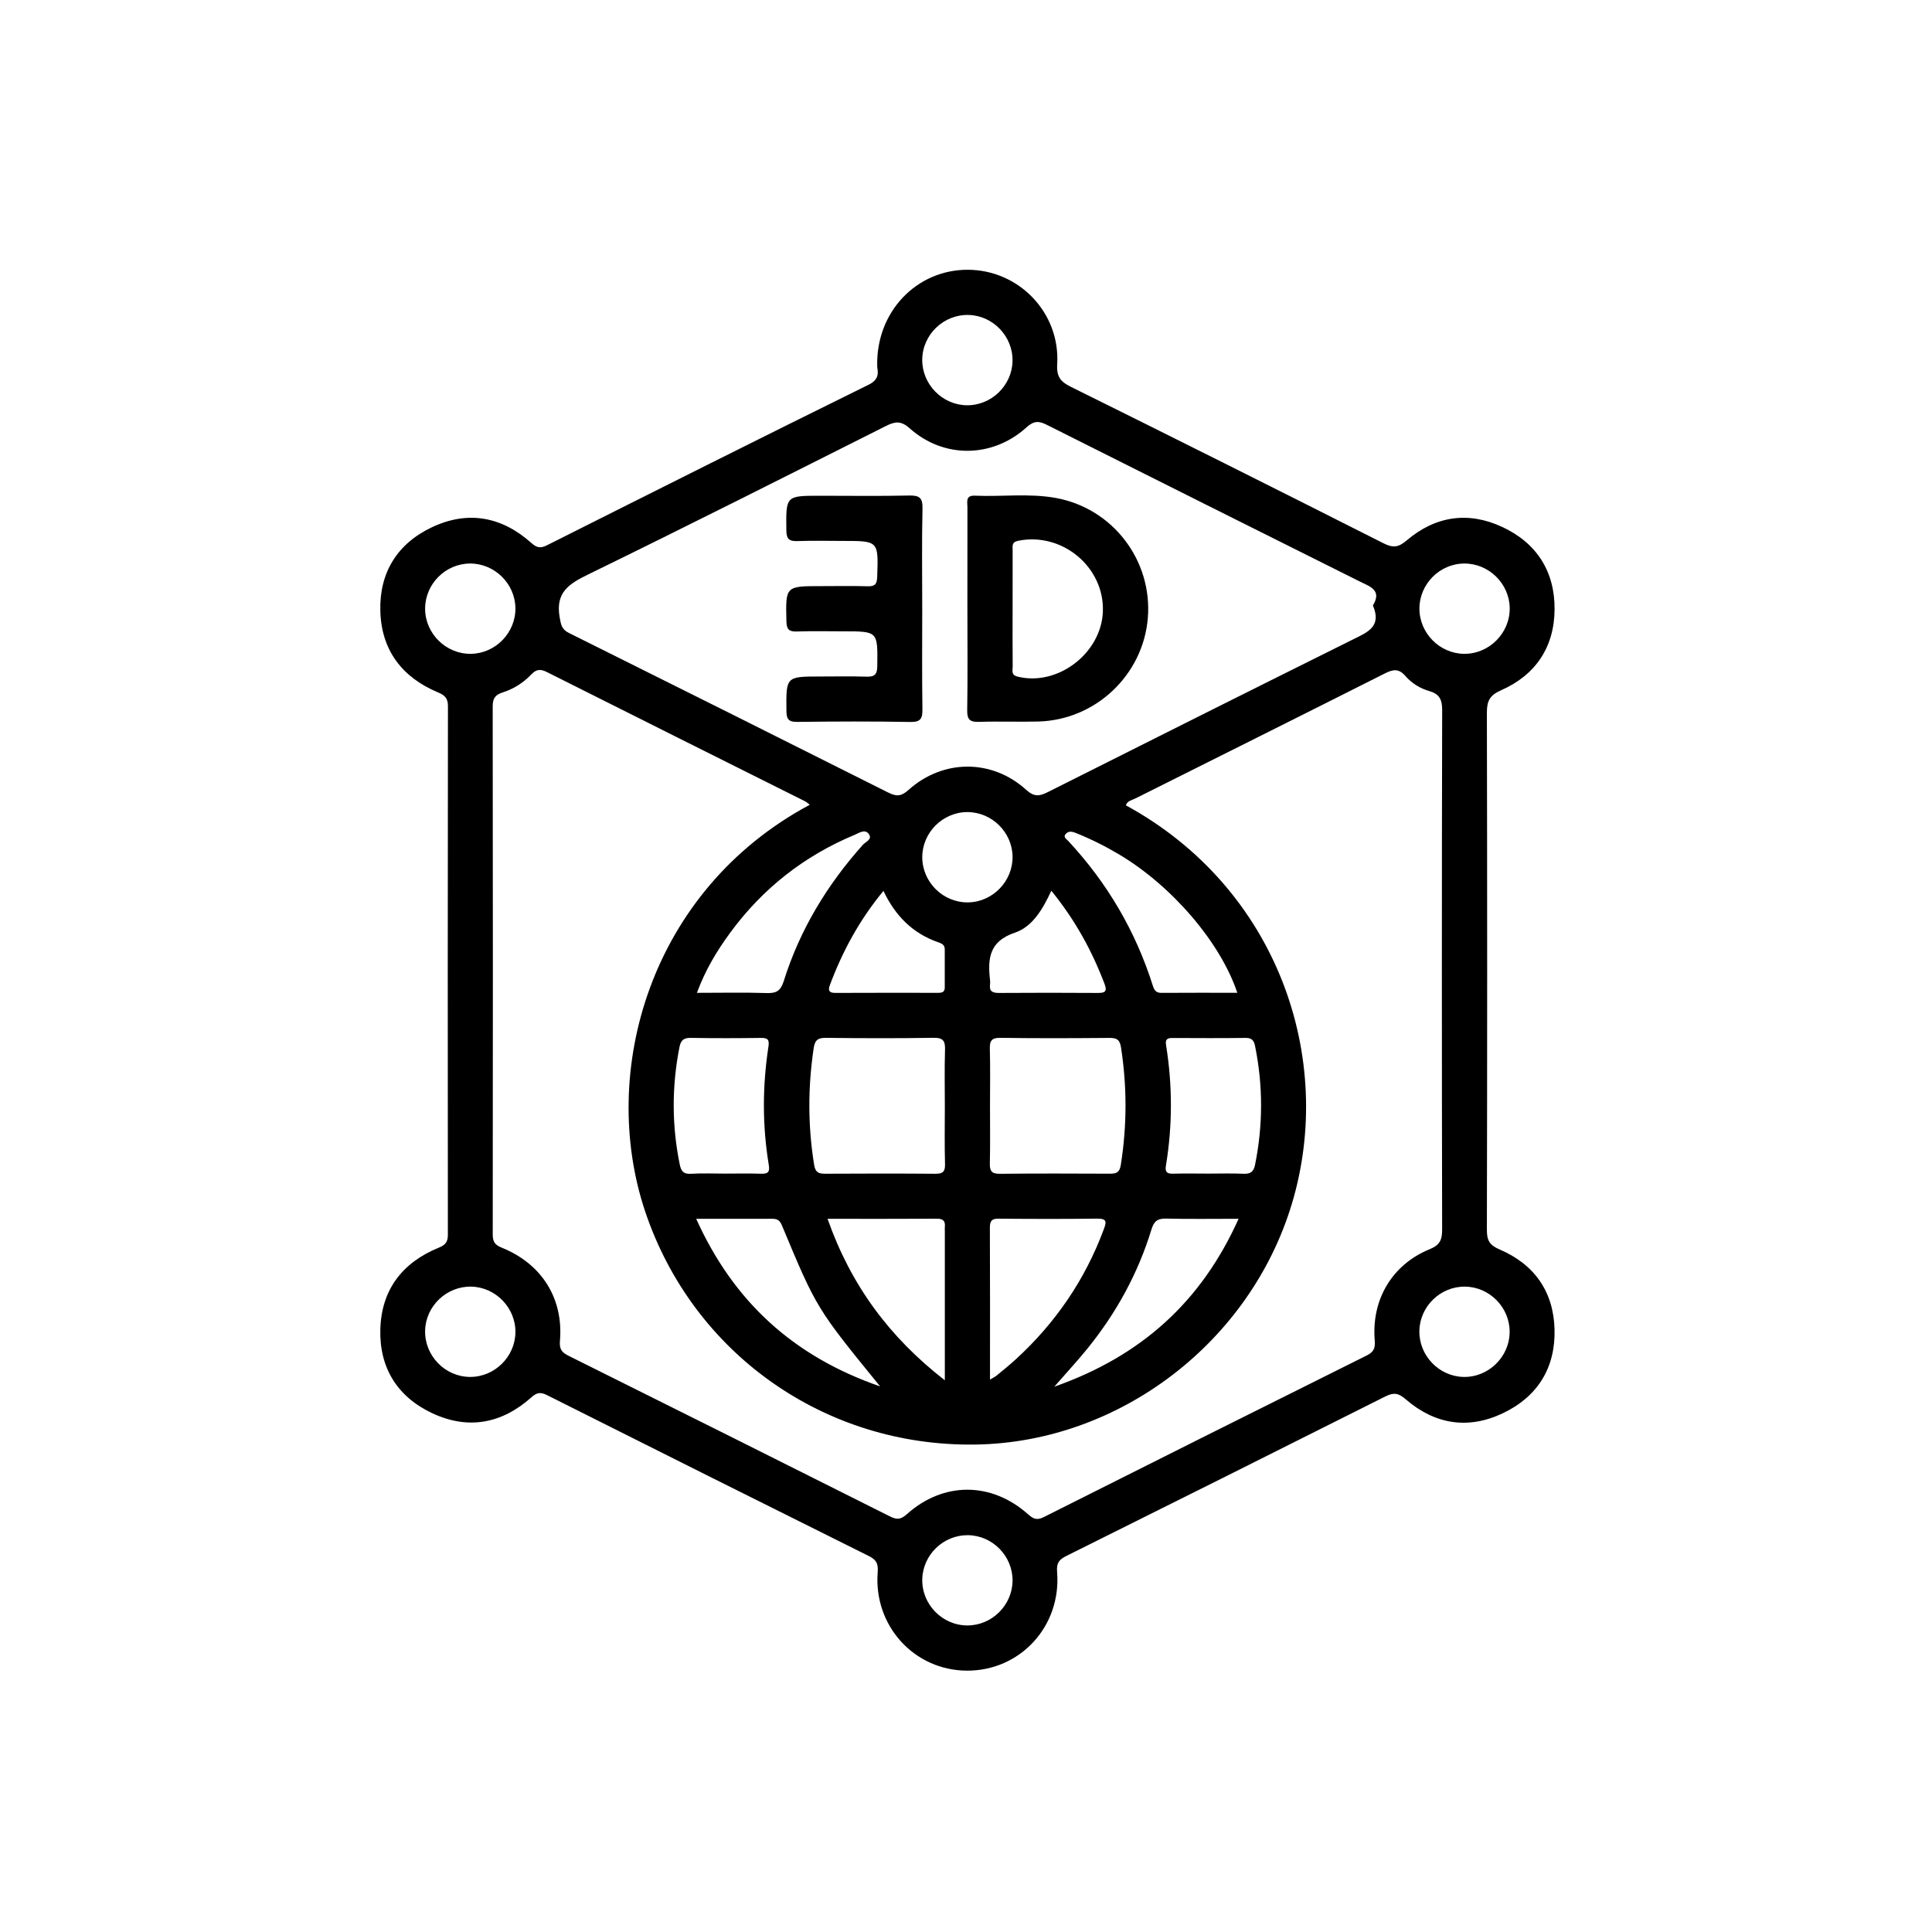
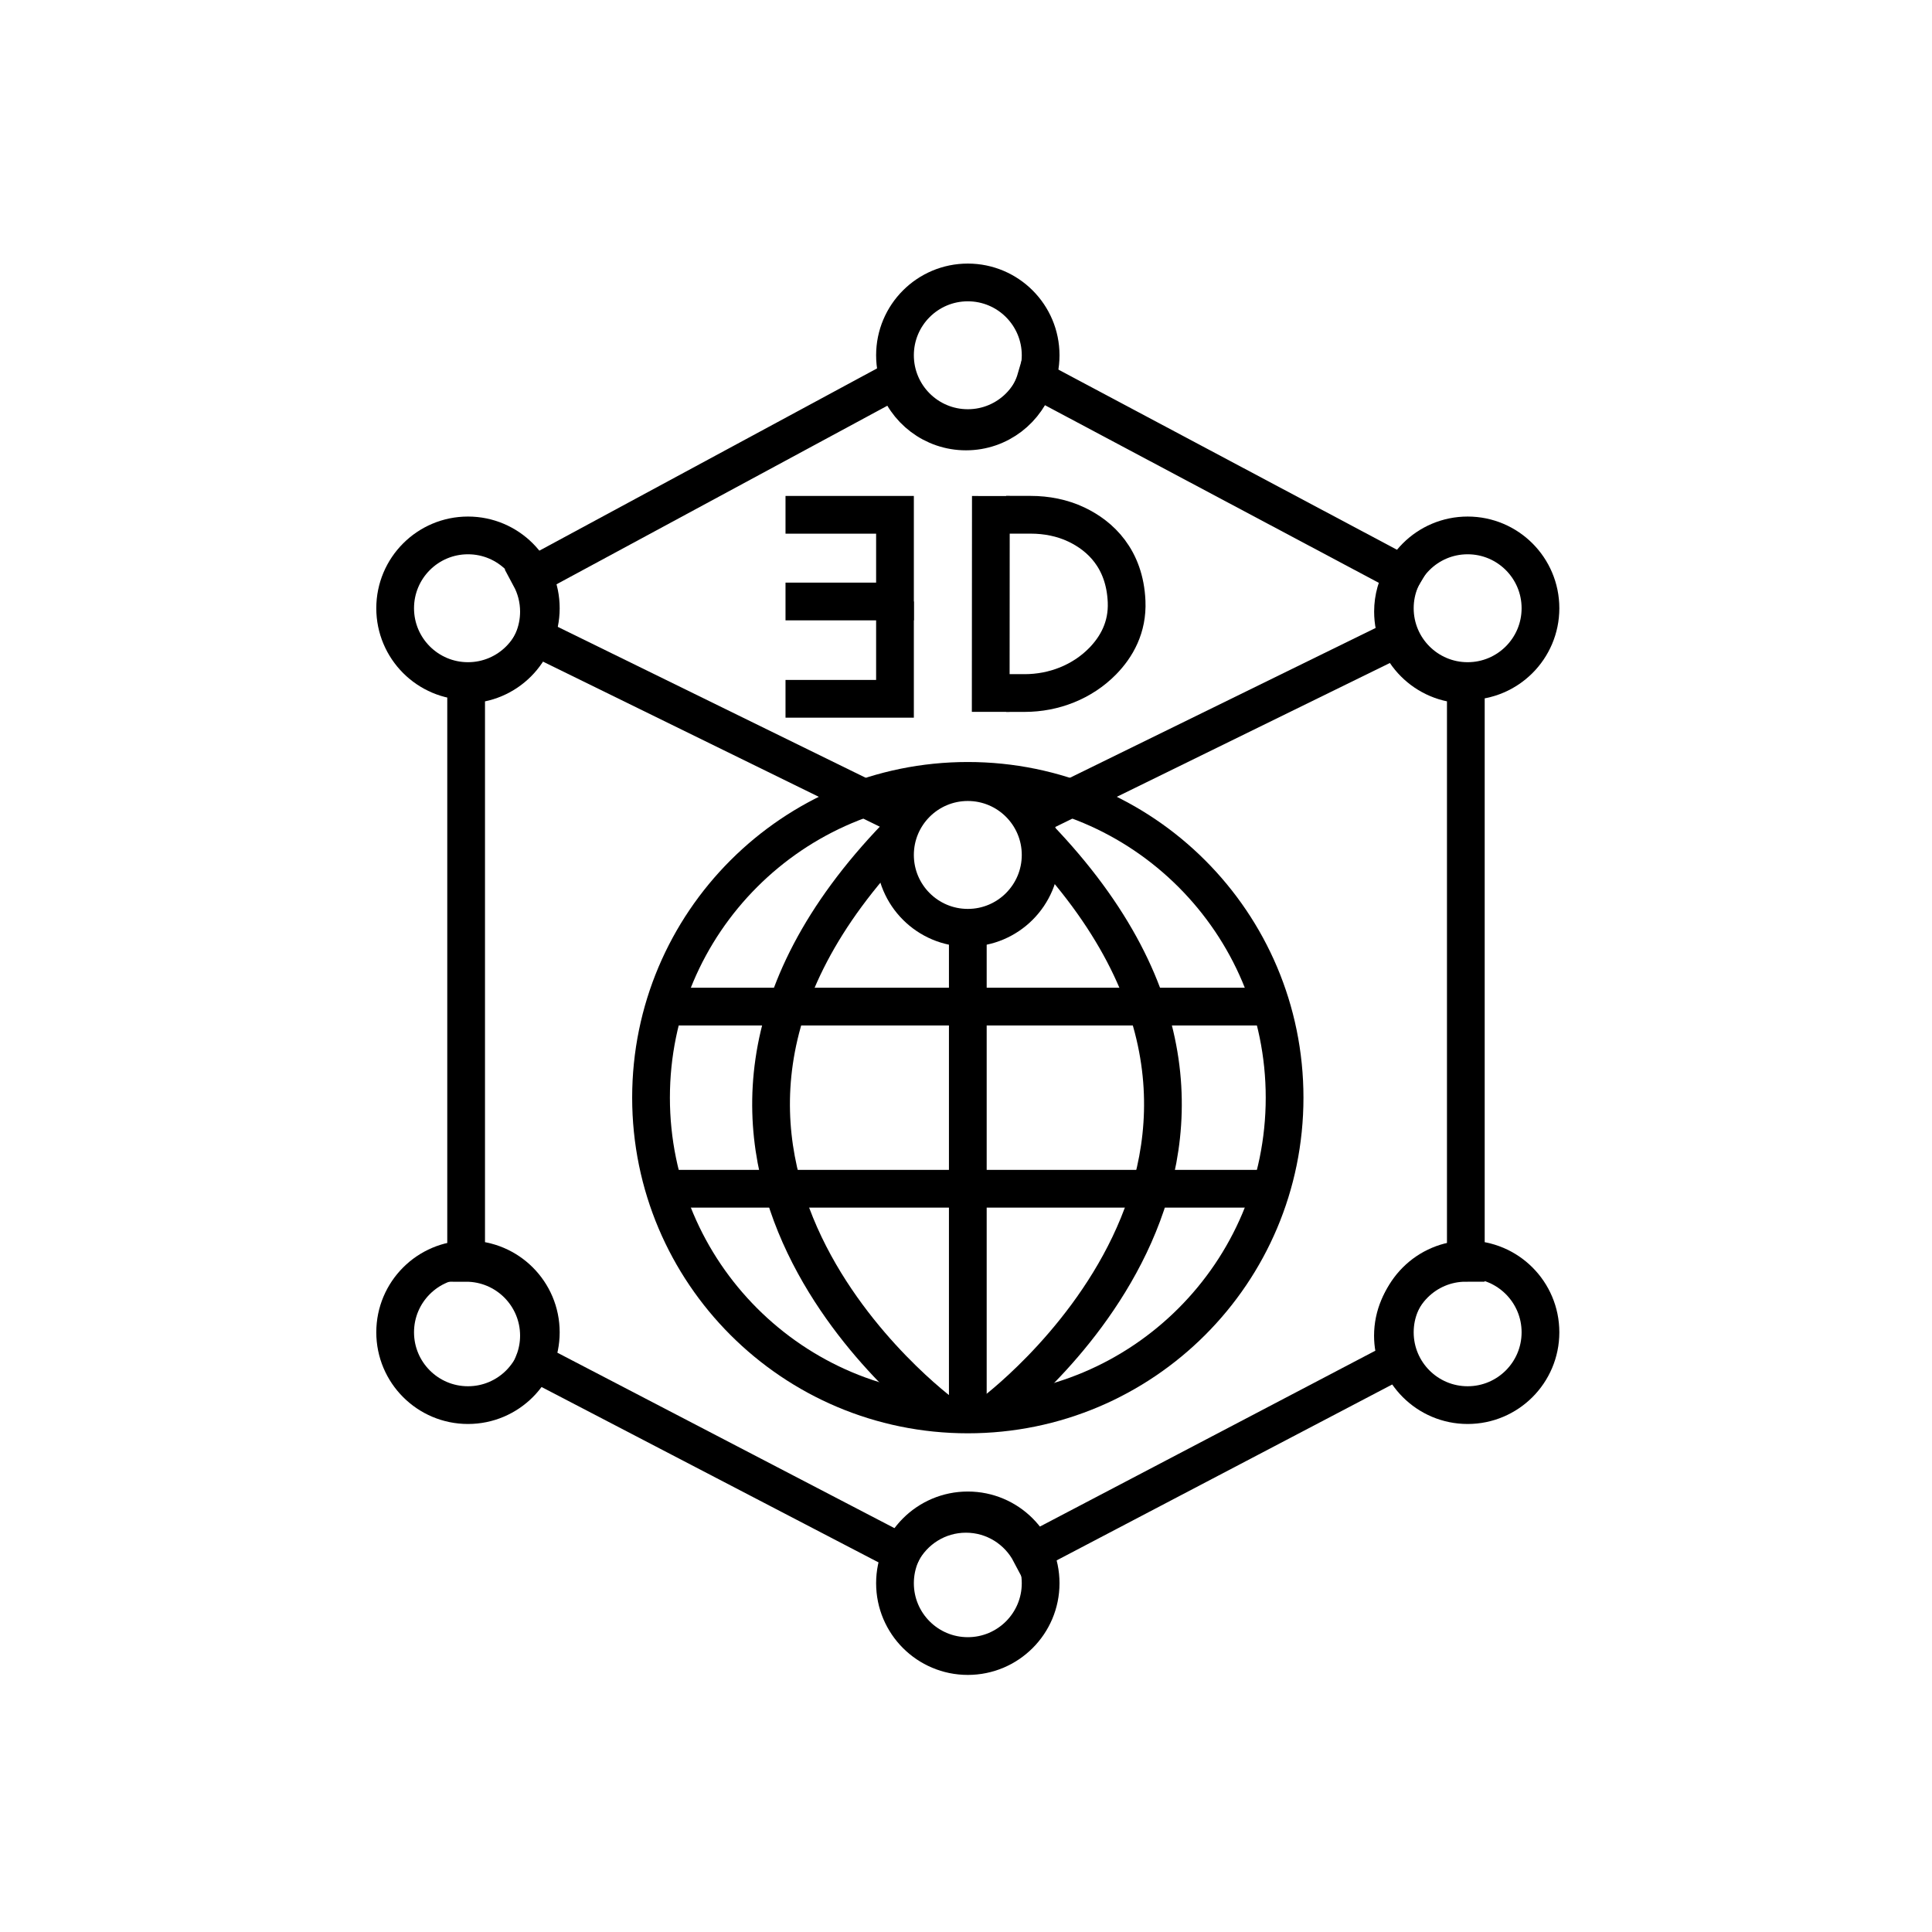
<svg xmlns="http://www.w3.org/2000/svg" version="1.1" id="레이어_1" x="0px" y="0px" viewBox="0 0 512 512" style="enable-background:new 0 0 512 512;" xml:space="preserve">
-   <g>
-     <g>
-       <path d="M232.47,97.11c-0.38-14.52,10.5-25.69,24.06-25.62c13.52,0.07,24.45,11.4,23.64,25.01c-0.2,3.38,0.88,4.66,3.68,6.04    c27.68,13.71,55.29,27.54,82.86,41.47c2.5,1.26,3.93,1.03,6.06-0.78c7.65-6.51,16.37-7.8,25.45-3.53    c9.06,4.26,13.83,11.78,13.76,21.78c-0.07,10.02-5.03,17.42-14.18,21.45c-3.11,1.37-3.77,2.92-3.76,6.04    c0.1,45.66,0.1,91.31,0,136.97c-0.01,2.76,0.69,4.03,3.35,5.17c9.22,3.93,14.32,11.18,14.58,21.19    c0.27,10.16-4.49,17.84-13.67,22.21c-9.21,4.39-18.04,2.99-25.75-3.67c-1.93-1.67-3.17-1.89-5.41-0.77    C339,384.22,310.8,398.3,282.6,412.34c-1.86,0.93-2.66,1.8-2.46,4.19c1.19,14.42-9.76,26.28-23.91,26.21    c-13.96-0.07-24.77-11.9-23.63-26.13c0.18-2.31-0.43-3.29-2.36-4.25c-28.44-14.15-56.85-28.36-85.24-42.62    c-1.71-0.86-2.69-0.76-4.16,0.55c-7.83,7-16.78,8.7-26.32,4.21c-9.19-4.32-13.99-11.99-13.73-22.16    c0.26-10.53,5.84-17.77,15.53-21.71c1.87-0.76,2.38-1.64,2.37-3.51c-0.04-46.65-0.05-93.31,0.02-139.96c0-2.14-0.79-2.9-2.68-3.69    c-9.5-3.98-14.96-11.19-15.24-21.54c-0.28-10.17,4.49-17.86,13.67-22.2c9.52-4.5,18.48-2.85,26.33,4.14    c1.43,1.28,2.4,1.52,4.15,0.64c28.38-14.26,56.77-28.52,85.27-42.56C233.27,100.45,232.59,98.46,232.47,97.11z M214.6,213.27    c-0.58-0.44-0.85-0.72-1.17-0.88c-22.84-11.42-45.69-22.82-68.5-34.29c-1.75-0.88-2.82-0.74-4.15,0.65    c-2.09,2.19-4.66,3.83-7.53,4.74c-1.99,0.63-2.68,1.56-2.68,3.69c0.06,46.65,0.06,93.3,0.01,139.95c0,1.88,0.5,2.76,2.37,3.51    c10.64,4.28,16.4,13.47,15.44,24.7c-0.19,2.18,0.47,3.05,2.25,3.94c28.43,14.15,56.84,28.34,85.22,42.59    c1.82,0.91,2.85,0.85,4.46-0.59c9.7-8.68,22.42-8.64,32.15,0.04c1.4,1.25,2.37,1.62,4.15,0.72c28.49-14.33,57-28.6,85.55-42.81    c1.87-0.93,2.32-1.91,2.15-4c-0.91-10.82,4.61-20.1,14.52-24.16c2.69-1.1,3.34-2.42,3.34-5.17c-0.09-45.9-0.1-91.81,0.01-137.71    c0.01-2.85-0.75-4.29-3.47-5.07c-2.41-0.69-4.63-2.08-6.26-3.96c-1.76-2.03-3.23-1.81-5.42-0.71    c-22.01,11.1-44.09,22.09-66.13,33.14c-0.91,0.46-2.14,0.6-2.54,1.83c40.25,21.94,55.59,67.07,43.99,105.59    c-11.06,36.74-45.72,63.24-83.85,63.81c-40.01,0.61-74.95-24.21-87.55-61.81C158.54,283.86,172.37,235.87,214.6,213.27z     M363.83,160.46c2.5-4.1-0.82-5.03-3.54-6.39c-27.62-13.8-55.25-27.59-82.84-41.47c-2.16-1.09-3.45-1.13-5.42,0.66    c-9.01,8.15-21.94,8.31-30.95,0.25c-2.41-2.15-4.01-1.77-6.39-0.57c-26.25,13.19-52.47,26.44-78.87,39.32    c-5.13,2.5-8.64,4.79-7.51,11.3c0.36,2.07,0.56,3.24,2.48,4.19c28.19,14.03,56.36,28.11,84.51,42.24c2.1,1.05,3.41,1.2,5.42-0.61    c9.16-8.26,22.18-8.29,31.24-0.06c2.14,1.94,3.54,1.69,5.75,0.58c26.92-13.54,53.86-27.03,80.84-40.44    C362.36,167.57,366.26,166.08,363.83,160.46z M262.36,292.96c0,5.1,0.08,10.21-0.04,15.31c-0.05,2.03,0.44,2.82,2.66,2.8    c9.71-0.11,19.41-0.07,29.12-0.03c1.7,0.01,2.6-0.27,2.92-2.3c1.65-10.42,1.67-20.79,0.05-31.21c-0.34-2.15-1.27-2.49-3.16-2.47    c-9.58,0.08-19.17,0.12-28.75-0.02c-2.42-0.04-2.91,0.81-2.84,3C262.46,283,262.36,287.98,262.36,292.96z M250.39,293.19    c0-4.99-0.11-9.98,0.05-14.97c0.07-2.34-0.48-3.24-3.04-3.19c-9.48,0.15-18.96,0.13-28.44,0.01c-2.14-0.03-3,0.52-3.33,2.76    c-1.54,10.33-1.55,20.6,0.13,30.92c0.33,2.01,1.2,2.34,2.93,2.33c9.73-0.05,19.46-0.07,29.19,0.01c1.94,0.02,2.61-0.53,2.56-2.52    C250.3,303.42,250.38,298.3,250.39,293.19z M192.03,311.02c3.23,0,6.47-0.08,9.7,0.03c1.87,0.07,2.31-0.55,2-2.38    c-1.72-10.39-1.68-20.81-0.1-31.21c0.27-1.8-0.01-2.43-1.92-2.4c-6.22,0.08-12.44,0.1-18.66-0.01c-1.86-0.03-2.62,0.62-2.98,2.42    c-2.05,10.39-2.05,20.75,0.07,31.13c0.34,1.67,0.95,2.6,2.93,2.47C186.05,310.88,189.04,311.02,192.03,311.02z M320.22,311.02    c3.11,0,6.22-0.1,9.33,0.04c1.82,0.08,2.68-0.53,3.04-2.33c2.13-10.5,2.15-20.99,0.02-31.49c-0.27-1.35-0.76-2.19-2.41-2.18    c-6.47,0.08-12.94,0.05-19.4,0.02c-1.35-0.01-2.05,0.23-1.78,1.89c1.71,10.64,1.72,21.3-0.04,31.94    c-0.29,1.73,0.32,2.17,1.91,2.13C314,310.96,317.11,311.01,320.22,311.02z M262.36,365.61c0.95-0.57,1.38-0.77,1.74-1.06    c1.73-1.43,3.48-2.84,5.13-4.35c10.47-9.6,18.28-20.99,23.25-34.33c0.68-1.84,1.07-2.95-1.67-2.92    c-8.73,0.11-17.46,0.09-26.18,0.01c-1.84-0.02-2.31,0.65-2.3,2.39C262.39,338.56,262.36,351.77,262.36,365.61z M219.31,323    c6.2,17.61,16.36,31.35,31.08,42.79c0-13.79,0-26.63,0-39.48c0-0.37-0.04-0.75,0-1.12c0.16-1.54-0.37-2.23-2.07-2.22    C238.85,323.03,229.38,323,219.31,323z M327.9,263.1c-4.49-13.44-17.43-28.42-31.38-36.7c-3.65-2.17-7.43-4.05-11.37-5.64    c-0.99-0.4-1.99-0.62-2.75,0.27c-0.71,0.84,0.23,1.32,0.67,1.8c10.35,11.13,17.87,23.91,22.45,38.41    c0.39,1.22,0.86,1.89,2.27,1.88C314.4,263.07,321,263.1,327.9,263.1z M184.69,263.11c6.47,0,12.53-0.13,18.58,0.06    c2.53,0.08,3.63-0.65,4.42-3.14c4.27-13.61,11.5-25.55,20.99-36.16c0.71-0.79,2.6-1.42,1.57-2.84c-1.02-1.42-2.53-0.31-3.74,0.2    c-13.4,5.59-24.42,14.25-33.01,25.96C189.99,251.98,186.92,257.05,184.69,263.11z M184.5,323c9.95,22.03,25.82,36.47,48.74,44.41    c-16.8-20.63-16.83-20.62-26.05-42.73c-0.65-1.55-1.49-1.7-2.79-1.69C198.05,323.01,191.69,323,184.5,323z M328.24,322.99    c-6.82,0-13.01,0.1-19.2-0.05c-2.26-0.06-3.23,0.7-3.88,2.84c-3.56,11.67-9.34,22.2-17.02,31.66c-2.58,3.18-5.37,6.19-8.74,10.05    C302.49,359.36,318.38,344.95,328.24,322.99z M234.12,236.1c-6.44,7.8-10.88,16.08-14.21,25c-0.53,1.42-0.16,2.04,1.45,2.03    c9.1-0.04,18.2-0.03,27.31-0.02c1,0,1.71-0.22,1.7-1.41c-0.01-3.37-0.02-6.73,0-10.1c0.01-1.31-0.91-1.6-1.88-1.94    C241.92,247.33,237.33,242.82,234.12,236.1z M278.61,236.05c-2.3,4.99-5.04,9.57-9.66,11.12c-6.85,2.3-7.22,6.93-6.58,12.59    c0.04,0.37,0.05,0.75,0,1.12c-0.25,1.89,0.72,2.27,2.4,2.26c8.73-0.06,17.46-0.06,26.19,0c1.81,0.01,2.53-0.35,1.78-2.33    C289.4,252.01,284.97,243.87,278.61,236.05z M256.18,107.4c6.5,0.1,12.01-5.2,12.15-11.69c0.15-6.5-5.11-12.05-11.59-12.24    c-6.66-0.2-12.29,5.21-12.34,11.87C244.36,101.83,249.7,107.3,256.18,107.4z M136.59,161.14c-0.09-6.49-5.54-11.83-12.04-11.8    c-6.51,0.04-11.88,5.43-11.89,11.94c-0.01,6.64,5.58,12.13,12.22,11.99C131.37,173.14,136.68,167.64,136.59,161.14z     M388.05,149.34c-6.5,0.03-11.88,5.43-11.89,11.93c-0.01,6.5,5.35,11.93,11.84,12c6.64,0.06,12.17-5.48,12.09-12.13    C400,154.65,394.55,149.31,388.05,149.34z M268.34,227.03c-0.07-6.49-5.52-11.84-12.02-11.82c-6.5,0.03-11.89,5.42-11.91,11.92    c-0.02,6.65,5.55,12.14,12.2,12.01C263.09,239.02,268.41,233.53,268.34,227.03z M136.59,353.1c0.09-6.5-5.22-11.99-11.71-12.13    c-6.51-0.13-12.04,5.12-12.22,11.61c-0.18,6.65,5.25,12.28,11.89,12.32C131.05,364.94,136.51,359.58,136.59,353.1z M388.24,340.97    c-6.52-0.07-11.98,5.24-12.09,11.74c-0.11,6.51,5.16,12.02,11.64,12.19c6.64,0.17,12.26-5.29,12.28-11.93    C400.1,346.47,394.74,341.04,388.24,340.97z M268.34,418.88c0.04-6.5-5.3-11.95-11.79-12.04c-6.52-0.09-12,5.19-12.14,11.69    c-0.14,6.65,5.33,12.24,11.97,12.23C262.88,430.76,268.29,425.38,268.34,418.88z" />
-       <path d="M256.37,160.94c0-8.85-0.01-17.7,0.01-26.55c0-1.37-0.57-3.14,1.97-3.03c7.21,0.32,14.47-0.7,21.64,0.64    c14.99,2.82,25.42,16.56,24.2,31.74c-1.21,15.09-13.82,27.07-29.01,27.47c-5.23,0.14-10.47-0.08-15.7,0.09    c-2.38,0.08-3.21-0.55-3.16-3.07C256.47,179.14,256.37,170.04,256.37,160.94z M268.35,161.42c0,5.1-0.03,10.19,0.02,15.29    c0.01,0.98-0.48,2.15,1.26,2.59c10.56,2.67,22.19-6.09,22.64-17.16c0.48-11.84-10.78-21.21-22.48-18.82    c-1.73,0.35-1.43,1.4-1.43,2.44C268.34,150.97,268.35,156.2,268.35,161.42z" />
-       <path d="M244.4,161.32c0,8.85-0.08,17.71,0.05,26.56c0.04,2.44-0.36,3.5-3.17,3.45c-9.97-0.18-19.95-0.14-29.92-0.02    c-2.29,0.03-2.93-0.6-2.95-2.92c-0.08-9.11-0.17-9.11,9.04-9.11c3.99,0,7.98-0.09,11.97,0.04c2.1,0.07,3.04-0.29,3.07-2.78    c0.11-9.23,0.22-9.23-8.93-9.23c-4.11,0-8.23-0.1-12.34,0.04c-2.05,0.07-2.76-0.47-2.81-2.67c-0.22-9.35-0.3-9.35,9.18-9.35    c4.11,0,8.23-0.09,12.34,0.04c1.98,0.06,2.48-0.61,2.54-2.55c0.32-9.47,0.38-9.47-9.05-9.47c-3.99,0-7.98-0.1-11.97,0.04    c-2.13,0.07-3.03-0.33-3.06-2.8c-0.1-9.21-0.21-9.21,8.95-9.21c7.86,0,15.71,0.12,23.57-0.06c2.72-0.06,3.63,0.56,3.56,3.45    C244.27,143.61,244.4,152.46,244.4,161.32z" />
-     </g>
-   </g>
+   <style type="text/css">
+ 	.st0{fill:none;stroke:#000000;stroke-width:10;stroke-miterlimit:10;}
+ </style>
+   <circle class="st0" cx="124.02" cy="161.19" r="19.3" />
+   <circle class="st0" cx="124.02" cy="353.07" r="19.3" />
+   <circle class="st0" cx="388.94" cy="353.07" r="19.3" />
+   <circle class="st0" cx="388.94" cy="161.19" r="19.3" />
+   <circle class="st0" cx="256.48" cy="94.15" r="19.3" />
+   <circle class="st0" cx="256.48" cy="419.57" r="19.3" />
+   <circle class="st0" cx="256.48" cy="226.57" r="19.3" />
+   <circle class="st0" cx="256.48" cy="290.89" r="83.95" />
+   <line class="st0" x1="256.48" y1="372.37" x2="256.48" y2="245.87" />
+   <line class="st0" x1="176.06" y1="266.76" x2="337.36" y2="266.76" />
+   <line class="st0" x1="176.06" y1="315.03" x2="337.36" y2="315.03" />
+   <path class="st0" d="M249.94,374.84c0,0-93.83-68.63-12.3-153.22" />
+   <path class="st0" d="M262.59,374.84c0,0,93.83-68.63,12.3-153.22" />
+   <line class="st0" x1="141.79" y1="168.74" x2="237.18" y2="215.49" />
+   <line class="st0" x1="371.17" y1="168.74" x2="275.78" y2="215.49" />
+   <path class="st0" d="M388.46,334.66V181.38c-10.66,0-19.3-8.64-19.3-19.3c0-3.6,1-6.96,2.72-9.84l-97.36-51.8  c-2.34,8.03-9.74,13.9-18.52,13.9c-8.74,0-16.11-5.81-18.49-13.77l-96.99,52.35c1.47,2.73,2.31,5.85,2.31,9.17  c0,10.66-8.64,19.3-19.3,19.3v153.28c10.66,0,19.3,8.64,19.3,19.3c0,2.45-0.47,4.78-1.3,6.93l97.35,50.67  c3.22-6.17,9.67-10.39,17.11-10.39c7.42,0,13.86,4.2,17.08,10.34l97.24-50.98c-0.74-2.05-1.17-4.25-1.17-6.56  C369.16,343.3,377.8,334.66,388.46,334.66z" />
+   <polyline class="st0" points="208.17,136.43 237.18,136.43 237.18,159.4 208.17,159.4 " />
+   <polyline class="st0" points="208.17,185.19 237.18,185.19 237.18,159.4 " />
+   <line class="st0" x1="262.59" y1="131.45" x2="262.55" y2="188.65" />
+   <path class="st0" d="M266.64,183.66h4.91c7.72,0,15.24-2.92,20.65-8.43c3.71-3.79,6.66-8.98,6.36-15.83  c-0.49-11.33-6.94-17.37-13.3-20.39c-3.77-1.79-7.94-2.59-12.12-2.59h-6.5" />
</svg>
